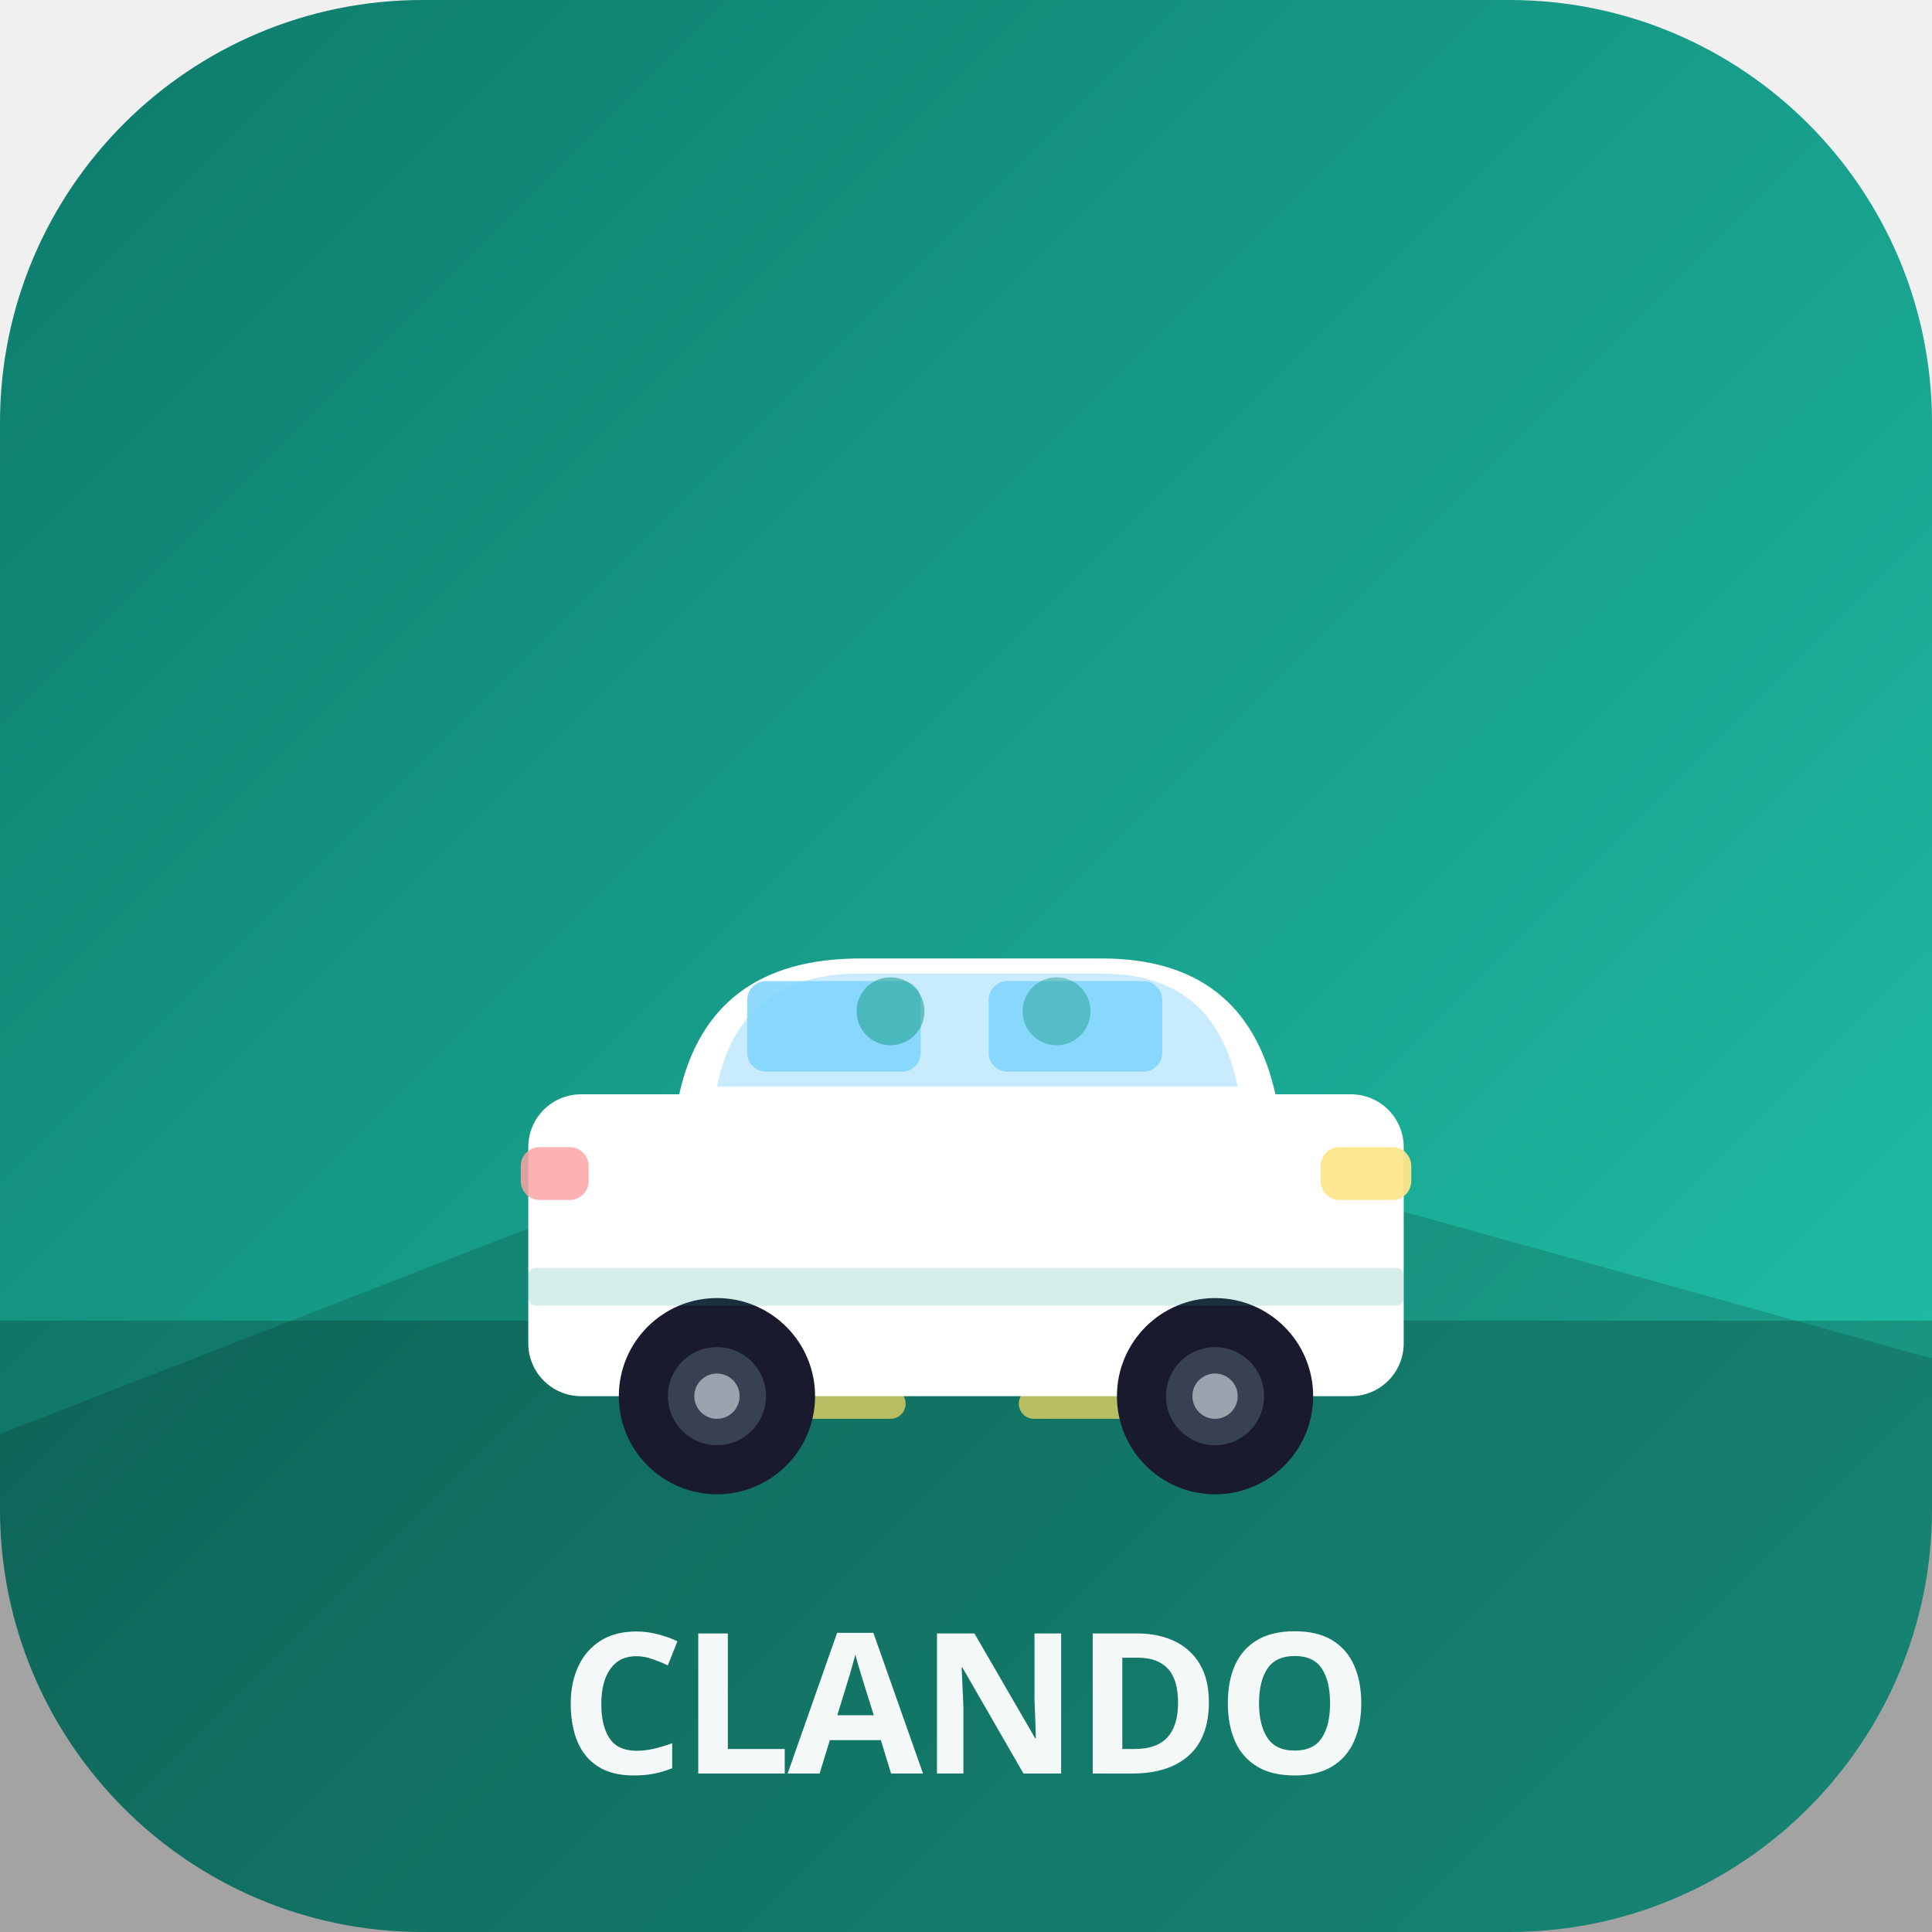
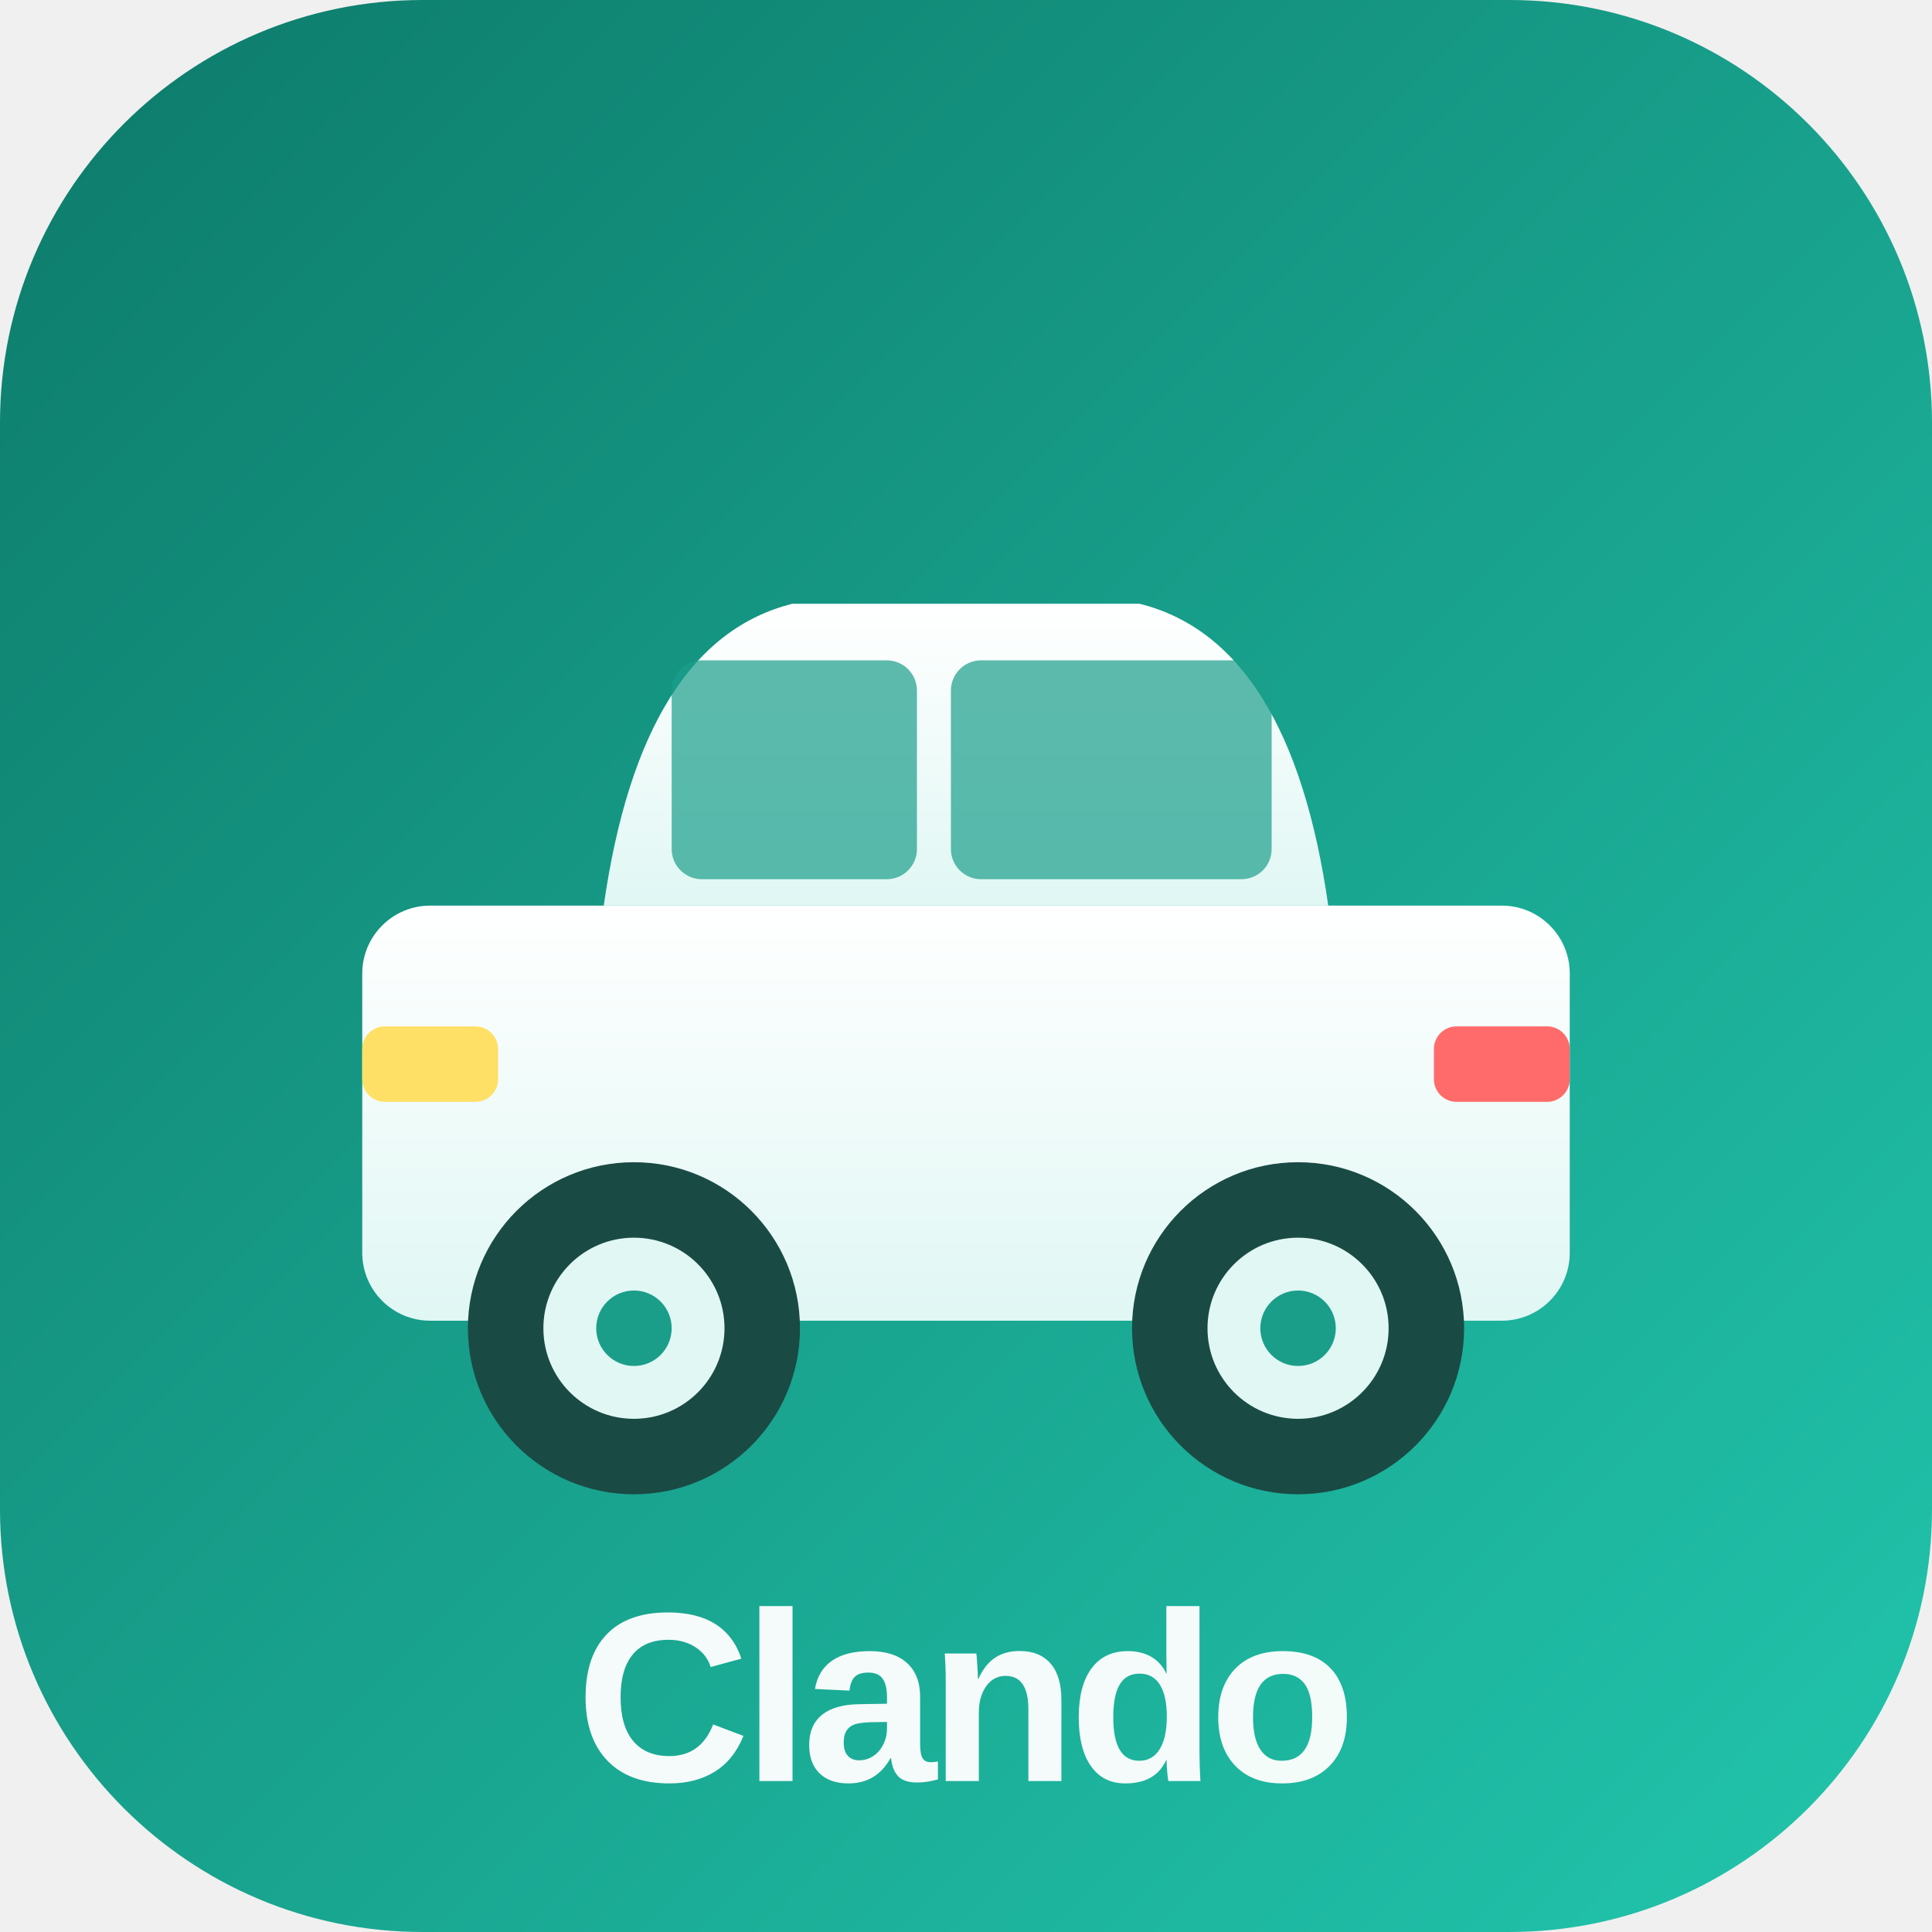
<svg xmlns="http://www.w3.org/2000/svg" viewBox="0 0 512 512">
  <defs>
    <linearGradient id="bg" x1="0" y1="0" x2="1" y2="1">
      <stop offset="0%" stop-color="#0D7A6A" />
      <stop offset="100%" stop-color="#22C6AD" />
    </linearGradient>
+     <linearGradient id="car" x1="0" y1="0" x2="0" y2="1">
+       <stop offset="0%" stop-color="#ffffff" stop-opacity="1" />
+       <stop offset="100%" stop-color="#e0f7f4" stop-opacity="1" />
+     </linearGradient>
  </defs>
  <rect width="512" height="512" rx="112" fill="url(#bg)" />
-   <path d="M0,380 L180,310 L332,310 L512,360 L512,512 L0,512 Z" fill="rgba(0,0,0,0.15)" />
-   <rect x="0" y="350" width="512" height="162" fill="rgba(0,0,0,0.2)" />
-   <rect x="200" y="368" width="40" height="8" rx="4" fill="rgba(255,221,100,0.7)" />
-   <rect x="270" y="368" width="40" height="8" rx="4" fill="rgba(255,221,100,0.7)" />
-   <g transform="translate(140,250)">
-     <rect x="0" y="40" width="232" height="80" rx="14" fill="#fff" />
-     <path d="M40,40 Q48,4 88,4 L152,4 Q190,4 198,40 Z" fill="#fff" />
-     <path d="M50,38 Q56,8 88,8 L152,8 Q182,8 188,38 Z" fill="#BAE6FD" opacity="0.8" />
-     <rect x="58" y="10" width="46" height="24" rx="5" fill="#7DD3FC" opacity="0.85" />
-     <rect x="122" y="10" width="46" height="24" rx="5" fill="#7DD3FC" opacity="0.85" />
-     <circle cx="50" cy="120" r="26" fill="#1A1A2E" />
-     <circle cx="50" cy="120" r="13" fill="#374151" />
-     <circle cx="50" cy="120" r="6" fill="#9CA3AF" />
-     <circle cx="182" cy="120" r="26" fill="#1A1A2E" />
-     <circle cx="182" cy="120" r="13" fill="#374151" />
-     <circle cx="182" cy="120" r="6" fill="#9CA3AF" />
-     <rect x="210" y="54" width="24" height="14" rx="5" fill="#FDE68A" opacity="0.95" />
-     <rect x="-2" y="54" width="18" height="14" rx="5" fill="#FCA5A5" opacity="0.85" />
-     <circle cx="96" cy="18" r="9" fill="rgba(26,158,138,0.55)" />
-     <circle cx="140" cy="18" r="9" fill="rgba(26,158,138,0.45)" />
-     <rect x="0" y="86" width="232" height="10" fill="rgba(26,158,138,0.18)" rx="2" />
-   </g>
-   <text x="256" y="470" text-anchor="middle" font-family="'Arial Black', 'Impact', sans-serif" font-size="52" font-weight="900" fill="rgba(255,255,255,0.95)" letter-spacing="-1">CLANDO</text>
+   <rect x="96" y="240" width="320" height="110" rx="18" fill="url(#car)" />
+   <path d="M160 240 Q170 170 210 160 L302 160 Q342 170 352 240 Z" fill="url(#car)" />
+   <rect x="178" y="175" width="65" height="58" rx="8" fill="#1A9E8A" opacity="0.7" />
+   <rect x="252" y="175" width="85" height="58" rx="8" fill="#1A9E8A" opacity="0.7" />
+   <circle cx="168" cy="352" r="44" fill="#1A4A44" />
+   <circle cx="168" cy="352" r="24" fill="#e0f7f4" />
+   <circle cx="168" cy="352" r="10" fill="#1A9E8A" />
+   <circle cx="344" cy="352" r="44" fill="#1A4A44" />
+   <circle cx="344" cy="352" r="24" fill="#e0f7f4" />
+   <circle cx="344" cy="352" r="10" fill="#1A9E8A" />
+   <rect x="96" y="272" width="36" height="20" rx="6" fill="#FFE066" />
+   <rect x="380" y="272" width="36" height="20" rx="6" fill="#FF6B6B" />
+   <text x="256" y="472" font-family="Arial, sans-serif" font-size="64" font-weight="900" fill="white" text-anchor="middle" opacity="0.95" letter-spacing="-2">Clando</text>
</svg>
